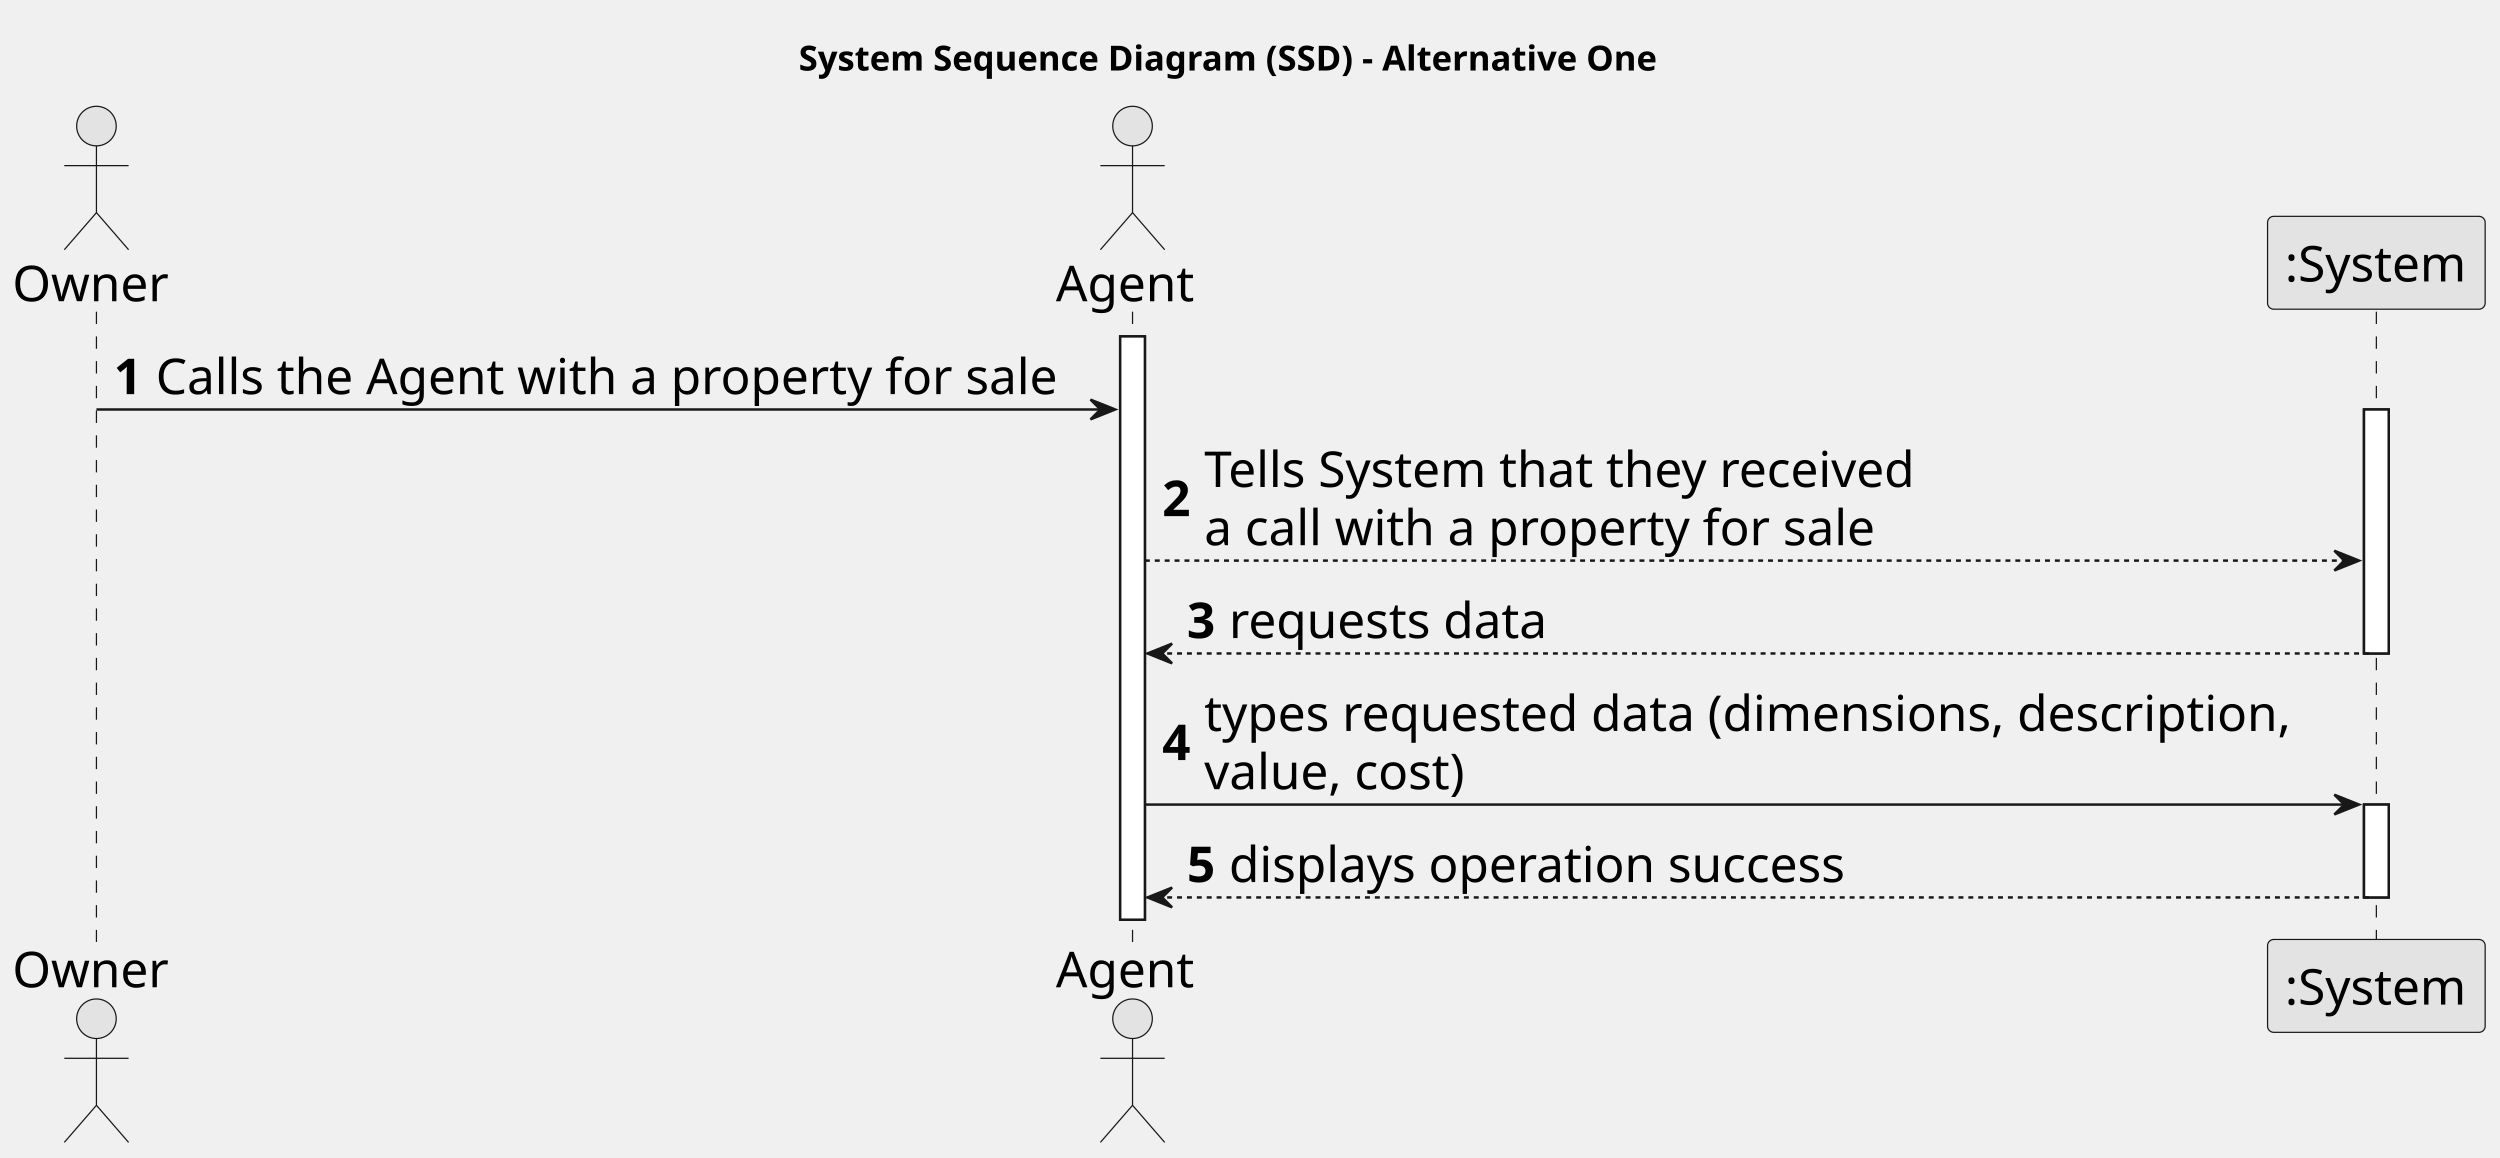
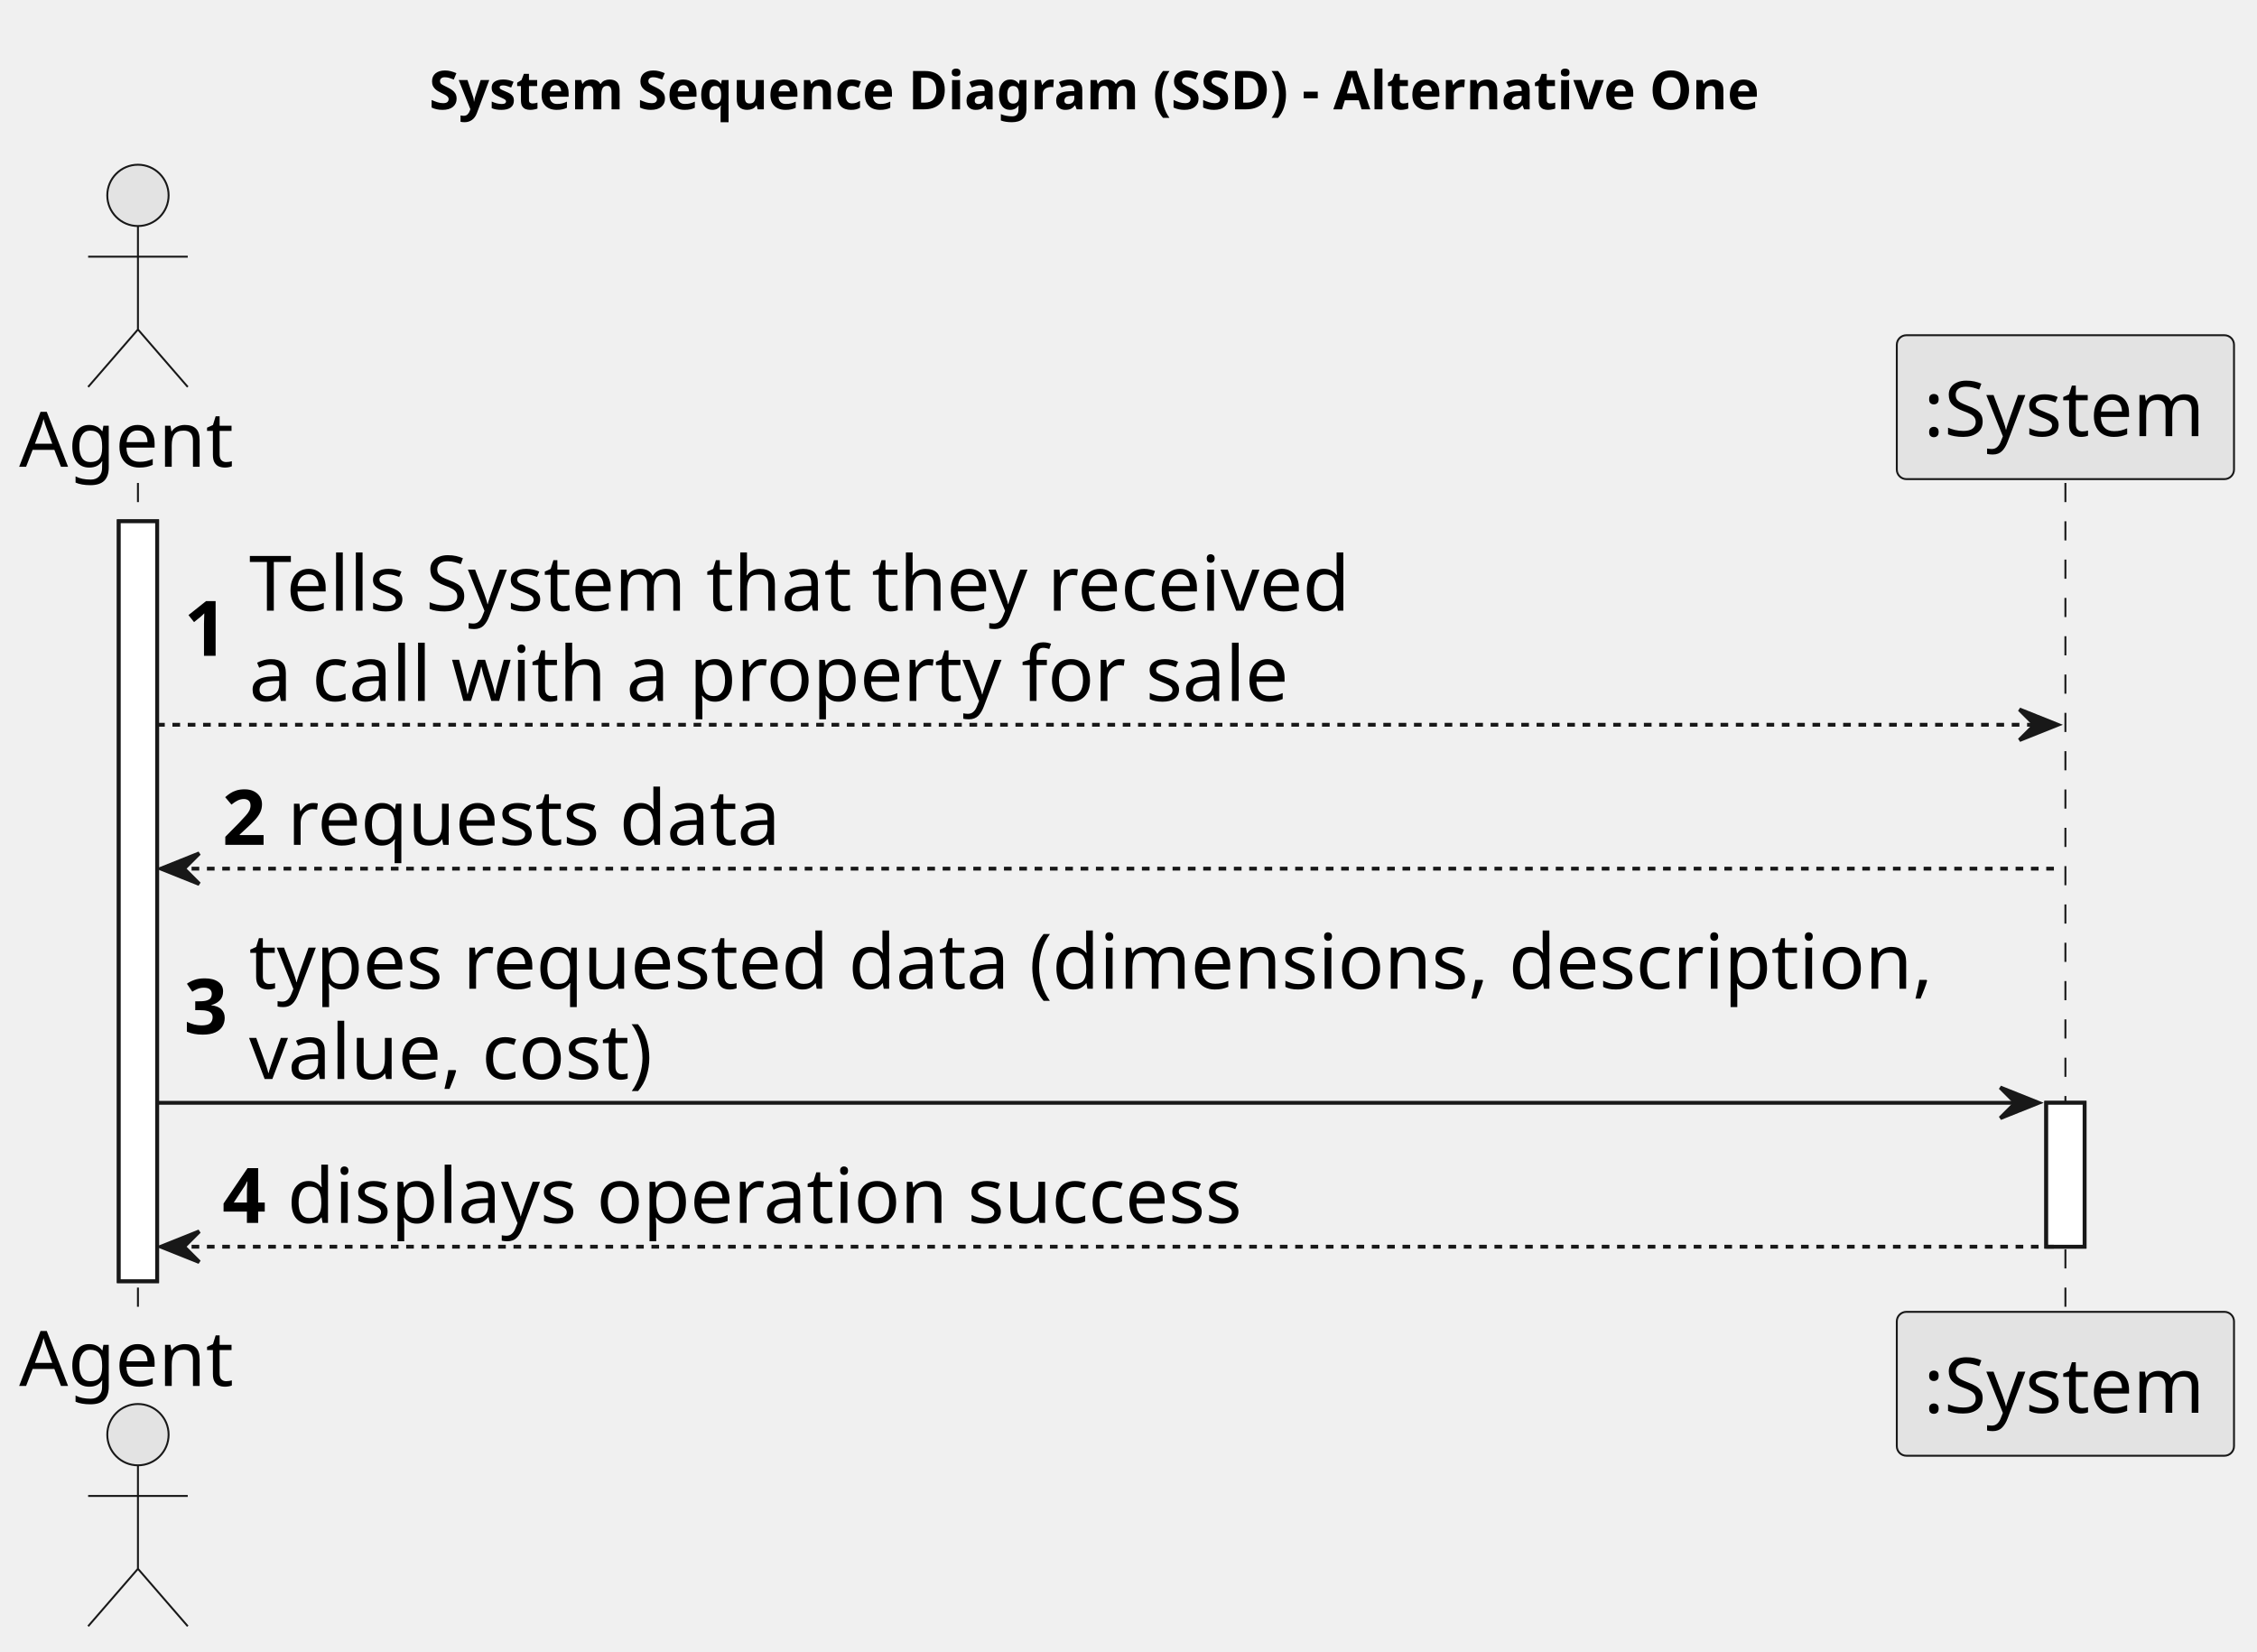
- <svg xmlns="http://www.w3.org/2000/svg" contentStyleType="text/css" height="468px" preserveAspectRatio="none" style="width:1011px;height:468px;background:#FFFFFF;" version="1.1" viewBox="0 0 1011 468" width="1011px" zoomAndPan="magnify">
+ <svg xmlns="http://www.w3.org/2000/svg" contentStyleType="text/css" height="431px" preserveAspectRatio="none" style="width:589px;height:431px;background:#FFFFFF;" version="1.1" viewBox="0 0 589 431" width="589px" zoomAndPan="magnify">
  <defs />
  <g>
-     <text fill="#000000" font-family="sans-serif" font-size="14" font-weight="bold" lengthAdjust="spacing" textLength="363" x="323" y="28.535">System Sequence Diagram (SSD) - Alternative One</text>
-     <rect fill="#FFFFFF" height="235.883" style="stroke:#181818;stroke-width:1.0;" width="10" x="453" y="136.043" />
-     <rect fill="#FFFFFF" height="98.664" style="stroke:#181818;stroke-width:1.0;" width="10" x="956" y="165.598" />
-     <rect fill="#FFFFFF" height="37.555" style="stroke:#181818;stroke-width:1.0;" width="10" x="956" y="325.371" />
-     <line style="stroke:#181818;stroke-width:0.5;stroke-dasharray:5.0,5.0;" x1="39" x2="39" y1="126.043" y2="380.926" />
-     <line style="stroke:#181818;stroke-width:0.5;stroke-dasharray:5.0,5.0;" x1="458" x2="458" y1="126.043" y2="380.926" />
-     <line style="stroke:#181818;stroke-width:0.5;stroke-dasharray:5.0,5.0;" x1="961" x2="961" y1="126.043" y2="380.926" />
-     <text fill="#000000" font-family="sans-serif" font-size="20" lengthAdjust="spacing" textLength="62" x="5" y="121.824">Owner</text>
-     <ellipse cx="39" cy="50.988" fill="#E3E3E3" rx="8" ry="8" style="stroke:#181818;stroke-width:0.5;" />
-     <path d="M39,58.988 L39,85.988 M26,66.988 L52,66.988 M39,85.988 L26,100.988 M39,85.988 L52,100.988 " fill="none" style="stroke:#181818;stroke-width:0.5;" />
-     <text fill="#000000" font-family="sans-serif" font-size="20" lengthAdjust="spacing" textLength="62" x="5" y="399.262">Owner</text>
-     <ellipse cx="39" cy="411.981" fill="#E3E3E3" rx="8" ry="8" style="stroke:#181818;stroke-width:0.5;" />
-     <path d="M39,419.981 L39,446.981 M26,427.981 L52,427.981 M39,446.981 L26,461.981 M39,446.981 L52,461.981 " fill="none" style="stroke:#181818;stroke-width:0.5;" />
-     <text fill="#000000" font-family="sans-serif" font-size="20" lengthAdjust="spacing" textLength="56" x="427" y="121.824">Agent</text>
-     <ellipse cx="458" cy="50.988" fill="#E3E3E3" rx="8" ry="8" style="stroke:#181818;stroke-width:0.5;" />
-     <path d="M458,58.988 L458,85.988 M445,66.988 L471,66.988 M458,85.988 L445,100.988 M458,85.988 L471,100.988 " fill="none" style="stroke:#181818;stroke-width:0.5;" />
-     <text fill="#000000" font-family="sans-serif" font-size="20" lengthAdjust="spacing" textLength="56" x="427" y="399.262">Agent</text>
-     <ellipse cx="458" cy="411.981" fill="#E3E3E3" rx="8" ry="8" style="stroke:#181818;stroke-width:0.5;" />
-     <path d="M458,419.981 L458,446.981 M445,427.981 L471,427.981 M458,446.981 L445,461.981 M458,446.981 L471,461.981 " fill="none" style="stroke:#181818;stroke-width:0.5;" />
-     <rect fill="#E3E3E3" height="37.555" rx="2.5" ry="2.5" style="stroke:#181818;stroke-width:0.5;" width="88" x="917" y="87.488" />
-     <text fill="#000000" font-family="sans-serif" font-size="20" lengthAdjust="spacing" textLength="74" x="924" y="113.824">:System</text>
-     <rect fill="#E3E3E3" height="37.555" rx="2.5" ry="2.5" style="stroke:#181818;stroke-width:0.5;" width="88" x="917" y="379.926" />
-     <text fill="#000000" font-family="sans-serif" font-size="20" lengthAdjust="spacing" textLength="74" x="924" y="406.262">:System</text>
-     <rect fill="#FFFFFF" height="235.883" style="stroke:#181818;stroke-width:1.0;" width="10" x="453" y="136.043" />
-     <rect fill="#FFFFFF" height="98.664" style="stroke:#181818;stroke-width:1.0;" width="10" x="956" y="165.598" />
-     <rect fill="#FFFFFF" height="37.555" style="stroke:#181818;stroke-width:1.0;" width="10" x="956" y="325.371" />
-     <polygon fill="#181818" points="441,161.598,451,165.598,441,169.598,445,165.598" style="stroke:#181818;stroke-width:1.0;" />
-     <line style="stroke:#181818;stroke-width:1.0;" x1="39" x2="447" y1="165.598" y2="165.598" />
-     <text fill="#000000" font-family="sans-serif" font-size="20" font-weight="bold" lengthAdjust="spacing" textLength="13" x="46" y="159.379">1</text>
-     <text fill="#000000" font-family="sans-serif" font-size="20" lengthAdjust="spacing" textLength="373" x="63" y="159.379">Calls the Agent with a property for sale</text>
-     <polygon fill="#181818" points="944,222.707,954,226.707,944,230.707,948,226.707" style="stroke:#181818;stroke-width:1.0;" />
-     <line style="stroke:#181818;stroke-width:1.0;stroke-dasharray:2.0,2.0;" x1="463" x2="950" y1="226.707" y2="226.707" />
-     <text fill="#000000" font-family="sans-serif" font-size="20" font-weight="bold" lengthAdjust="spacing" textLength="13" x="470" y="208.711">2</text>
-     <text fill="#000000" font-family="sans-serif" font-size="20" lengthAdjust="spacing" textLength="295" x="487" y="196.934">Tells System that they received</text>
-     <text fill="#000000" font-family="sans-serif" font-size="20" lengthAdjust="spacing" textLength="278" x="487" y="220.488">a call with a property for sale</text>
-     <polygon fill="#181818" points="474,260.262,464,264.262,474,268.262,470,264.262" style="stroke:#181818;stroke-width:1.0;" />
-     <line style="stroke:#181818;stroke-width:1.0;stroke-dasharray:2.0,2.0;" x1="468" x2="960" y1="264.262" y2="264.262" />
-     <text fill="#000000" font-family="sans-serif" font-size="20" font-weight="bold" lengthAdjust="spacing" textLength="13" x="480" y="258.043">3</text>
-     <text fill="#000000" font-family="sans-serif" font-size="20" lengthAdjust="spacing" textLength="130" x="497" y="258.043">requests data</text>
-     <polygon fill="#181818" points="944,321.371,954,325.371,944,329.371,948,325.371" style="stroke:#181818;stroke-width:1.0;" />
-     <line style="stroke:#181818;stroke-width:1.0;" x1="463" x2="950" y1="325.371" y2="325.371" />
-     <text fill="#000000" font-family="sans-serif" font-size="20" font-weight="bold" lengthAdjust="spacing" textLength="13" x="470" y="307.375">4</text>
-     <text fill="#000000" font-family="sans-serif" font-size="20" lengthAdjust="spacing" textLength="451" x="487" y="295.598">types requested data (dimensions, description,</text>
-     <text fill="#000000" font-family="sans-serif" font-size="20" lengthAdjust="spacing" textLength="108" x="487" y="319.152">value, cost)</text>
-     <polygon fill="#181818" points="474,358.926,464,362.926,474,366.926,470,362.926" style="stroke:#181818;stroke-width:1.0;" />
-     <line style="stroke:#181818;stroke-width:1.0;stroke-dasharray:2.0,2.0;" x1="468" x2="960" y1="362.926" y2="362.926" />
-     <text fill="#000000" font-family="sans-serif" font-size="20" font-weight="bold" lengthAdjust="spacing" textLength="13" x="480" y="356.707">5</text>
-     <text fill="#000000" font-family="sans-serif" font-size="20" lengthAdjust="spacing" textLength="256" x="497" y="356.707">displays operation success</text>
+     <text fill="#000000" font-family="sans-serif" font-size="14" font-weight="bold" lengthAdjust="spacing" textLength="363" x="112" y="28.535">System Sequence Diagram (SSD) - Alternative One</text>
+     <rect fill="#FFFFFF" height="198.328" style="stroke:#181818;stroke-width:1.0;" width="10" x="31" y="136.043" />
+     <rect fill="#FFFFFF" height="37.555" style="stroke:#181818;stroke-width:1.0;" width="10" x="534" y="287.816" />
+     <line style="stroke:#181818;stroke-width:0.5;stroke-dasharray:5.0,5.0;" x1="36" x2="36" y1="126.043" y2="343.371" />
+     <line style="stroke:#181818;stroke-width:0.5;stroke-dasharray:5.0,5.0;" x1="539" x2="539" y1="126.043" y2="343.371" />
+     <text fill="#000000" font-family="sans-serif" font-size="20" lengthAdjust="spacing" textLength="56" x="5" y="121.824">Agent</text>
+     <ellipse cx="36" cy="50.988" fill="#E3E3E3" rx="8" ry="8" style="stroke:#181818;stroke-width:0.5;" />
+     <path d="M36,58.988 L36,85.988 M23,66.988 L49,66.988 M36,85.988 L23,100.988 M36,85.988 L49,100.988 " fill="none" style="stroke:#181818;stroke-width:0.5;" />
+     <text fill="#000000" font-family="sans-serif" font-size="20" lengthAdjust="spacing" textLength="56" x="5" y="361.707">Agent</text>
+     <ellipse cx="36" cy="374.426" fill="#E3E3E3" rx="8" ry="8" style="stroke:#181818;stroke-width:0.5;" />
+     <path d="M36,382.426 L36,409.426 M23,390.426 L49,390.426 M36,409.426 L23,424.426 M36,409.426 L49,424.426 " fill="none" style="stroke:#181818;stroke-width:0.5;" />
+     <rect fill="#E3E3E3" height="37.555" rx="2.5" ry="2.5" style="stroke:#181818;stroke-width:0.5;" width="88" x="495" y="87.488" />
+     <text fill="#000000" font-family="sans-serif" font-size="20" lengthAdjust="spacing" textLength="74" x="502" y="113.824">:System</text>
+     <rect fill="#E3E3E3" height="37.555" rx="2.5" ry="2.5" style="stroke:#181818;stroke-width:0.5;" width="88" x="495" y="342.371" />
+     <text fill="#000000" font-family="sans-serif" font-size="20" lengthAdjust="spacing" textLength="74" x="502" y="368.707">:System</text>
+     <rect fill="#FFFFFF" height="198.328" style="stroke:#181818;stroke-width:1.0;" width="10" x="31" y="136.043" />
+     <rect fill="#FFFFFF" height="37.555" style="stroke:#181818;stroke-width:1.0;" width="10" x="534" y="287.816" />
+     <polygon fill="#181818" points="527,185.152,537,189.152,527,193.152,531,189.152" style="stroke:#181818;stroke-width:1.0;" />
+     <line style="stroke:#181818;stroke-width:1.0;stroke-dasharray:2.0,2.0;" x1="41" x2="533" y1="189.152" y2="189.152" />
+     <text fill="#000000" font-family="sans-serif" font-size="20" font-weight="bold" lengthAdjust="spacing" textLength="13" x="48" y="171.156">1</text>
+     <text fill="#000000" font-family="sans-serif" font-size="20" lengthAdjust="spacing" textLength="295" x="65" y="159.379">Tells System that they received</text>
+     <text fill="#000000" font-family="sans-serif" font-size="20" lengthAdjust="spacing" textLength="278" x="65" y="182.934">a call with a property for sale</text>
+     <polygon fill="#181818" points="52,222.707,42,226.707,52,230.707,48,226.707" style="stroke:#181818;stroke-width:1.0;" />
+     <line style="stroke:#181818;stroke-width:1.0;stroke-dasharray:2.0,2.0;" x1="46" x2="538" y1="226.707" y2="226.707" />
+     <text fill="#000000" font-family="sans-serif" font-size="20" font-weight="bold" lengthAdjust="spacing" textLength="13" x="58" y="220.488">2</text>
+     <text fill="#000000" font-family="sans-serif" font-size="20" lengthAdjust="spacing" textLength="130" x="75" y="220.488">requests data</text>
+     <polygon fill="#181818" points="522,283.816,532,287.816,522,291.816,526,287.816" style="stroke:#181818;stroke-width:1.0;" />
+     <line style="stroke:#181818;stroke-width:1.0;" x1="41" x2="528" y1="287.816" y2="287.816" />
+     <text fill="#000000" font-family="sans-serif" font-size="20" font-weight="bold" lengthAdjust="spacing" textLength="13" x="48" y="269.82">3</text>
+     <text fill="#000000" font-family="sans-serif" font-size="20" lengthAdjust="spacing" textLength="451" x="65" y="258.043">types requested data (dimensions, description,</text>
+     <text fill="#000000" font-family="sans-serif" font-size="20" lengthAdjust="spacing" textLength="108" x="65" y="281.598">value, cost)</text>
+     <polygon fill="#181818" points="52,321.371,42,325.371,52,329.371,48,325.371" style="stroke:#181818;stroke-width:1.0;" />
+     <line style="stroke:#181818;stroke-width:1.0;stroke-dasharray:2.0,2.0;" x1="46" x2="538" y1="325.371" y2="325.371" />
+     <text fill="#000000" font-family="sans-serif" font-size="20" font-weight="bold" lengthAdjust="spacing" textLength="13" x="58" y="319.152">4</text>
+     <text fill="#000000" font-family="sans-serif" font-size="20" lengthAdjust="spacing" textLength="256" x="75" y="319.152">displays operation success</text>
  </g>
</svg>
